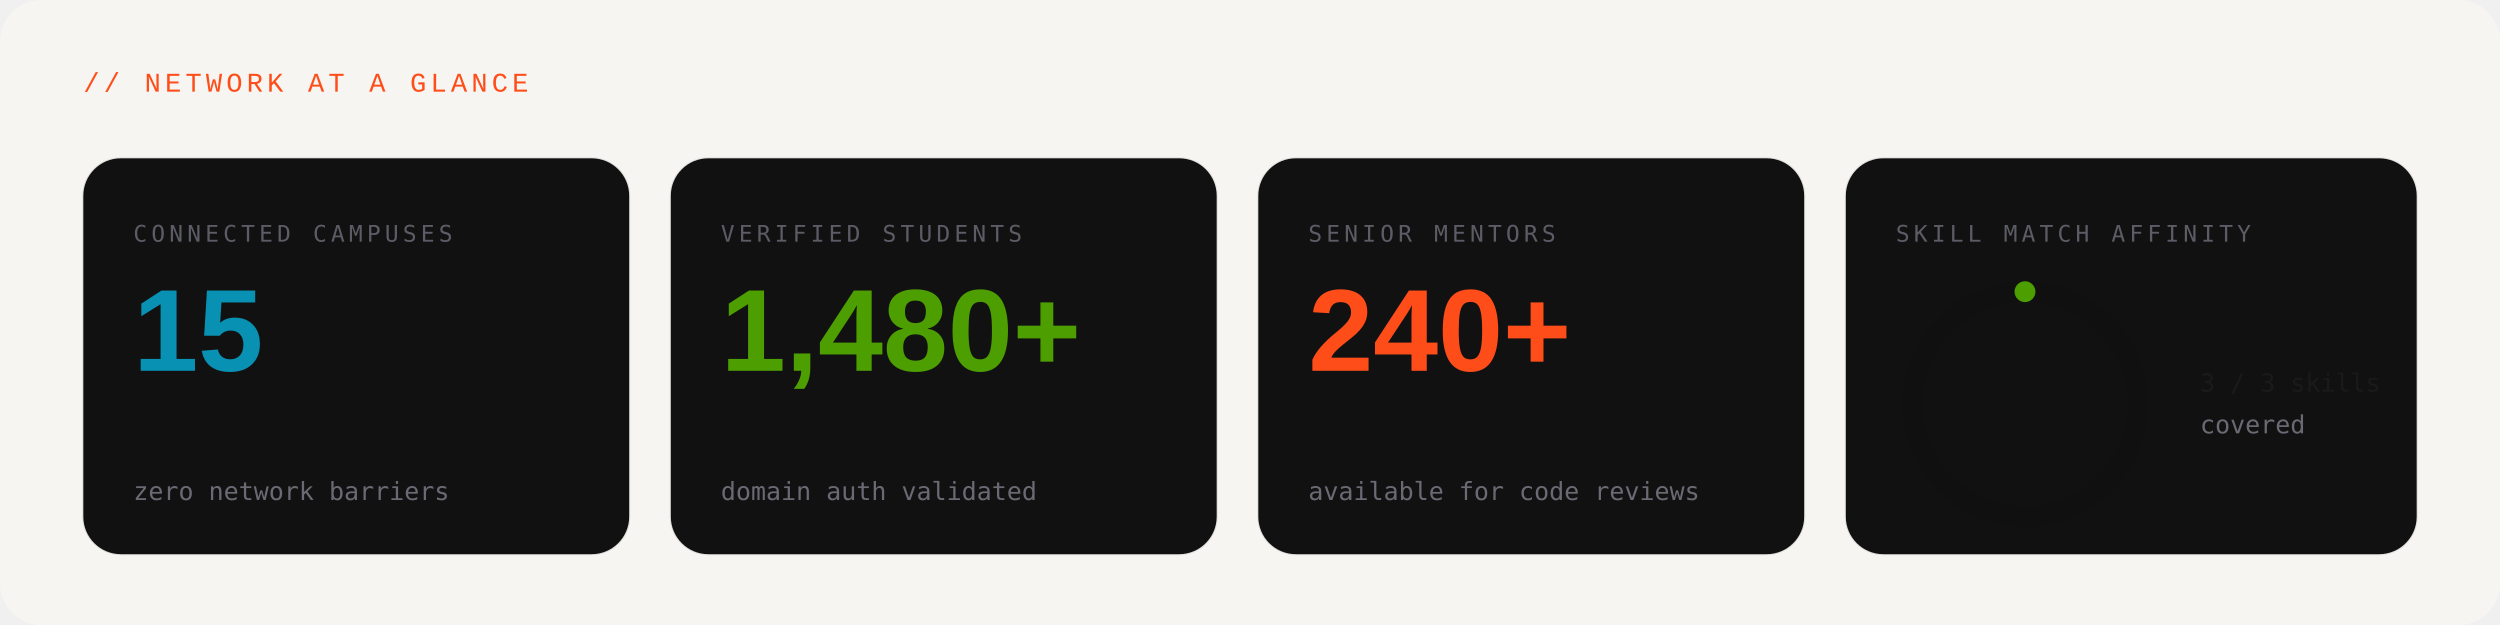
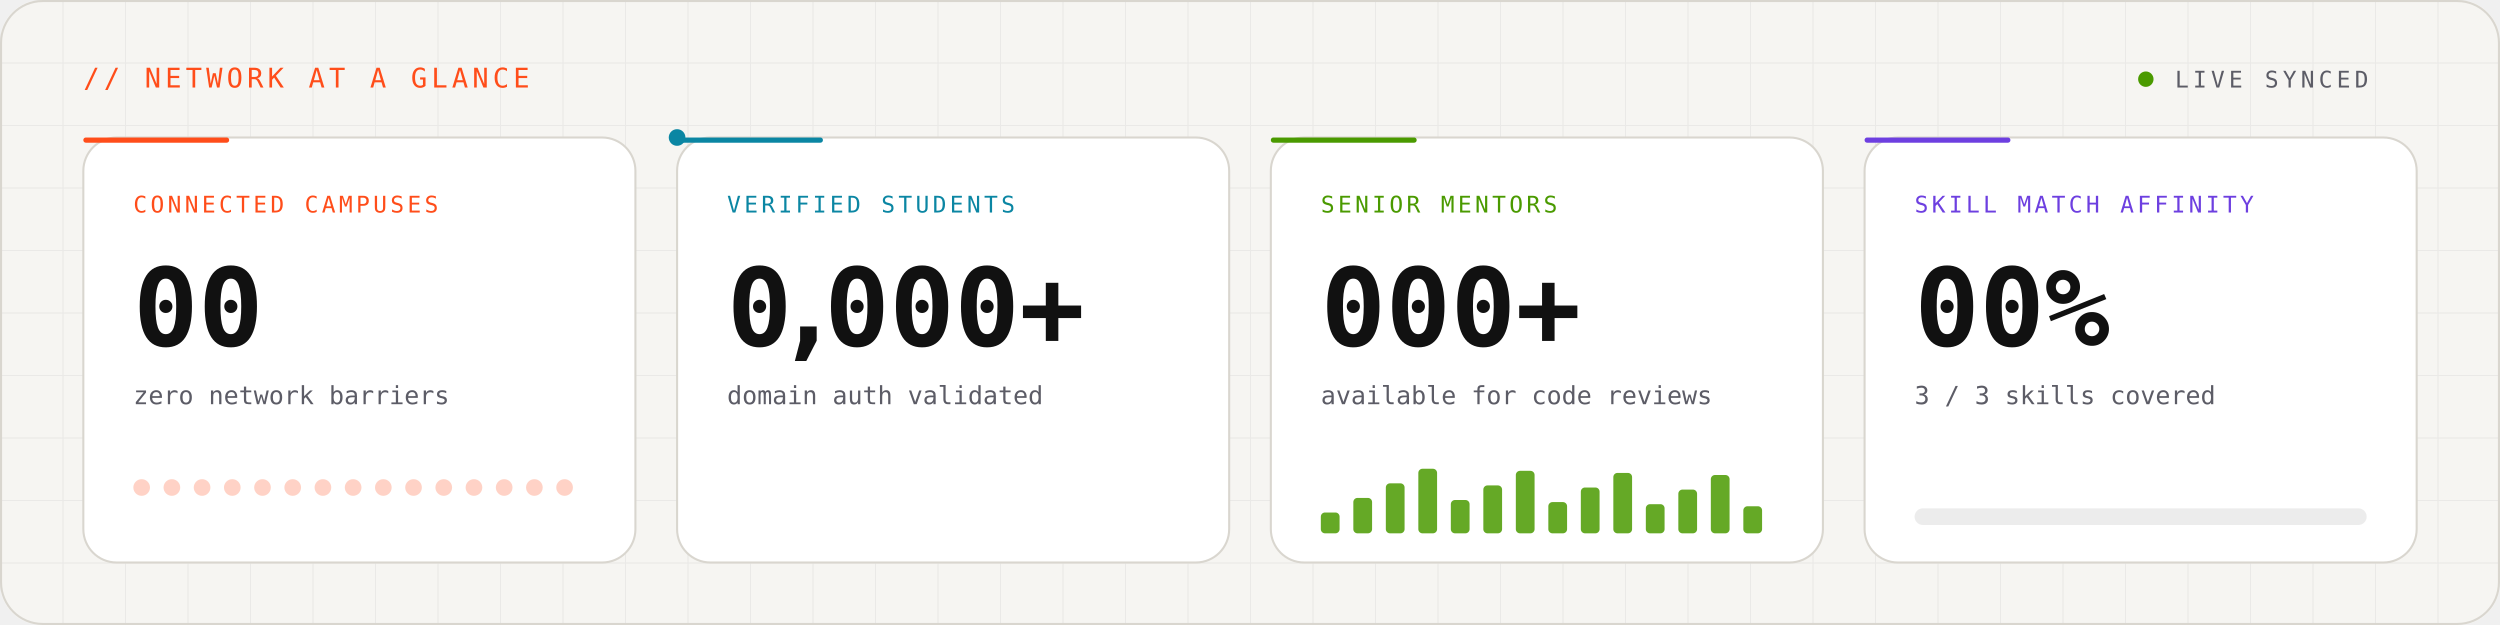
<svg xmlns="http://www.w3.org/2000/svg" viewBox="0 0 1200 300" width="1200" height="300" role="img" aria-label="Campus Connect network at a glance">
  <defs>
-     <clipPath id="r">
+     <clipPath id="outer">
      <rect width="1200" height="300" rx="20" />
    </clipPath>
  </defs>
-   <g clip-path="url(#r)">
+   <g clip-path="url(#outer)">
    <rect width="1200" height="300" fill="#f6f5f2" />
-     <text x="40" y="44" font-family="'SF Mono',Consolas,'Courier New',monospace" font-size="13" letter-spacing="2" fill="#ff4d1a">// NETWORK AT A GLANCE</text>
-     <g font-family="'Helvetica Neue',Arial,sans-serif">
-       <g transform="translate(40 76)">
-         <rect width="262" height="190" rx="18" fill="#111111" stroke="#000" stroke-opacity="0.1" />
-         <text x="24" y="40" font-family="'SF Mono',Consolas,monospace" font-size="11" letter-spacing="2" fill="#5c5c66">CONNECTED CAMPUSES</text>
-         <text x="24" y="102" font-size="56" font-weight="700" fill="#0891b2">15</text>
-         <rect x="24" y="130" width="214" height="6" rx="3" fill="#111" fill-opacity="0.07" />
-         <rect x="24" y="130" width="0" height="6" rx="3" fill="#0891b2">
-           <animate attributeName="width" values="0;214;214" keyTimes="0;0.4;1" dur="5s" repeatCount="indefinite" />
-         </rect>
-         <text x="24" y="164" font-family="'SF Mono',Consolas,monospace" font-size="12" fill="#6a6a74">zero network barriers</text>
-       </g>
-       <g transform="translate(322 76)">
-         <rect width="262" height="190" rx="18" fill="#111111" stroke="#000" stroke-opacity="0.1" />
-         <text x="24" y="40" font-family="'SF Mono',Consolas,monospace" font-size="11" letter-spacing="2" fill="#5c5c66">VERIFIED STUDENTS</text>
-         <text x="24" y="102" font-size="56" font-weight="700" fill="#4d9e00">1,480+</text>
-         <rect x="24" y="130" width="214" height="6" rx="3" fill="#111" fill-opacity="0.07" />
-         <rect x="24" y="130" width="0" height="6" rx="3" fill="#4d9e00">
-           <animate attributeName="width" values="0;180;180" keyTimes="0;0.5;1" dur="5s" begin="0.3s" repeatCount="indefinite" />
-         </rect>
-         <text x="24" y="164" font-family="'SF Mono',Consolas,monospace" font-size="12" fill="#6a6a74">domain auth validated</text>
-       </g>
-       <g transform="translate(604 76)">
-         <rect width="262" height="190" rx="18" fill="#111111" stroke="#000" stroke-opacity="0.1" />
-         <text x="24" y="40" font-family="'SF Mono',Consolas,monospace" font-size="11" letter-spacing="2" fill="#5c5c66">SENIOR MENTORS</text>
-         <text x="24" y="102" font-size="56" font-weight="700" fill="#ff4d1a">240+</text>
-         <rect x="24" y="130" width="214" height="6" rx="3" fill="#111" fill-opacity="0.07" />
-         <rect x="24" y="130" width="0" height="6" rx="3" fill="#ff4d1a">
-           <animate attributeName="width" values="0;120;120" keyTimes="0;0.5;1" dur="5s" begin="0.6s" repeatCount="indefinite" />
-         </rect>
-         <text x="24" y="164" font-family="'SF Mono',Consolas,monospace" font-size="12" fill="#6a6a74">available for code reviews</text>
-       </g>
-       <g transform="translate(886 76)">
-         <rect width="274" height="190" rx="18" fill="#111111" stroke="#000" stroke-opacity="0.1" />
-         <text x="24" y="40" font-family="'SF Mono',Consolas,monospace" font-size="11" letter-spacing="2" fill="#5c5c66">SKILL MATCH AFFINITY</text>
-         <g transform="translate(86 118)">
-           <circle r="54" fill="none" stroke="#000" stroke-opacity="0.08" stroke-width="10" />
-           <circle r="54" fill="none" stroke="#4d9e00" stroke-width="10" stroke-linecap="round" stroke-dasharray="339.3" stroke-dashoffset="339.3" transform="rotate(-90)">
-             <animate attributeName="stroke-dashoffset" values="339.3;27.1;27.1;339.3" keyTimes="0;0.4;0.85;1" dur="5s" repeatCount="indefinite" />
-           </circle>
-           <text y="9" text-anchor="middle" font-size="26" font-weight="700" fill="#111">92%</text>
-         </g>
-         <text x="170" y="112" font-family="'SF Mono',Consolas,monospace" font-size="12" fill="#1a1a1d">3 / 3 skills</text>
-         <text x="170" y="132" font-family="'SF Mono',Consolas,monospace" font-size="12" fill="#6a6a74">covered</text>
-       </g>
+     <pattern id="gp" width="30" height="30" patternUnits="userSpaceOnUse">
+       <path d="M30 0H0V30" fill="none" stroke="#000000" stroke-opacity="0.05" />
+     </pattern>
+     <g>
+       <rect x="-30" y="-30" width="1260" height="360" fill="url(#gp)">
+         <animateTransform attributeName="transform" type="translate" from="0 0" to="30 30" dur="10s" repeatCount="indefinite" />
+       </rect>
+     </g>
+     <text x="40" y="42" font-family="'SF Mono','JetBrains Mono',Consolas,'DejaVu Sans Mono','Courier New',monospace" font-size="13" fill="#ff4d1a" text-anchor="start" font-weight="normal" letter-spacing="2">// NETWORK AT A GLANCE</text>
+     <circle cx="1030" cy="38" r="3.2" fill="#4a9a00">
+       <animate attributeName="opacity" values="1;0.2;1" dur="1.4s" repeatCount="indefinite" />
+     </circle>
+     <circle cx="1030" cy="38" r="3.2" fill="none" stroke="#4a9a00">
+       <animate attributeName="r" values="3.2;9.6" dur="1.96s" repeatCount="indefinite" />
+       <animate attributeName="opacity" values="0.7;0" dur="1.96s" repeatCount="indefinite" />
+     </circle>
+     <text x="1044" y="42" font-family="'SF Mono','JetBrains Mono',Consolas,'DejaVu Sans Mono','Courier New',monospace" font-size="11" fill="#5c5c66" text-anchor="start" font-weight="normal" letter-spacing="2">LIVE  SYNCED</text>
+     <g transform="translate(40 66)">
+       <rect width="265" height="204" rx="16" fill="#ffffff" stroke="#d9d6cf" />
+       <rect x="0" y="0" width="70" height="2.5" rx="1.2" fill="#ff4d1a">
+         <animate attributeName="x" values="10;185;10" dur="5s" repeatCount="indefinite" calcMode="spline" keySplines="0.4 0 0.6 1;0.4 0 0.6 1" />
+       </rect>
+       <text x="24" y="36" font-family="'SF Mono','JetBrains Mono',Consolas,'DejaVu Sans Mono','Courier New',monospace" font-size="11" fill="#ff4d1a" text-anchor="start" font-weight="normal" letter-spacing="1.6">CONNECTED CAMPUSES</text>
+       <clipPath id="od1">
+         <rect x="24.0" y="55.8" width="31.2" height="59.8" />
+       </clipPath>
+       <g clip-path="url(#od1)">
+         <g>
+           <text x="39.6" y="100.0" font-family="'SF Mono','JetBrains Mono',Consolas,'DejaVu Sans Mono','Courier New',monospace" font-size="52" fill="#111111" text-anchor="middle" font-weight="bold" letter-spacing="0">0</text>
+           <text x="39.6" y="159.8" font-family="'SF Mono','JetBrains Mono',Consolas,'DejaVu Sans Mono','Courier New',monospace" font-size="52" fill="#111111" text-anchor="middle" font-weight="bold" letter-spacing="0">1</text>
+           <text x="39.6" y="219.6" font-family="'SF Mono','JetBrains Mono',Consolas,'DejaVu Sans Mono','Courier New',monospace" font-size="52" fill="#111111" text-anchor="middle" font-weight="bold" letter-spacing="0">2</text>
+           <text x="39.6" y="279.4" font-family="'SF Mono','JetBrains Mono',Consolas,'DejaVu Sans Mono','Courier New',monospace" font-size="52" fill="#111111" text-anchor="middle" font-weight="bold" letter-spacing="0">3</text>
+           <text x="39.6" y="339.2" font-family="'SF Mono','JetBrains Mono',Consolas,'DejaVu Sans Mono','Courier New',monospace" font-size="52" fill="#111111" text-anchor="middle" font-weight="bold" letter-spacing="0">4</text>
+           <text x="39.6" y="399.0" font-family="'SF Mono','JetBrains Mono',Consolas,'DejaVu Sans Mono','Courier New',monospace" font-size="52" fill="#111111" text-anchor="middle" font-weight="bold" letter-spacing="0">5</text>
+           <text x="39.6" y="458.8" font-family="'SF Mono','JetBrains Mono',Consolas,'DejaVu Sans Mono','Courier New',monospace" font-size="52" fill="#111111" text-anchor="middle" font-weight="bold" letter-spacing="0">6</text>
+           <text x="39.6" y="518.6" font-family="'SF Mono','JetBrains Mono',Consolas,'DejaVu Sans Mono','Courier New',monospace" font-size="52" fill="#111111" text-anchor="middle" font-weight="bold" letter-spacing="0">7</text>
+           <text x="39.6" y="578.4" font-family="'SF Mono','JetBrains Mono',Consolas,'DejaVu Sans Mono','Courier New',monospace" font-size="52" fill="#111111" text-anchor="middle" font-weight="bold" letter-spacing="0">8</text>
+           <text x="39.6" y="638.2" font-family="'SF Mono','JetBrains Mono',Consolas,'DejaVu Sans Mono','Courier New',monospace" font-size="52" fill="#111111" text-anchor="middle" font-weight="bold" letter-spacing="0">9</text>
+           <animateTransform attributeName="transform" dur="12s" repeatCount="indefinite" keyTimes="0;0.025;0.183;0.998;0.998;1" values="0 0;0 0;0 -59.8;0 -59.8;0 0;0 0" calcMode="spline" keySplines="0.22 0.8 0.2 1;0.22 0.8 0.2 1;0.22 0.8 0.2 1;0.22 0.8 0.2 1;0.22 0.8 0.2 1" type="translate" />
+         </g>
+       </g>
+       <clipPath id="od2">
+         <rect x="55.2" y="55.8" width="31.2" height="59.8" />
+       </clipPath>
+       <g clip-path="url(#od2)">
+         <g>
+           <text x="70.8" y="100.0" font-family="'SF Mono','JetBrains Mono',Consolas,'DejaVu Sans Mono','Courier New',monospace" font-size="52" fill="#111111" text-anchor="middle" font-weight="bold" letter-spacing="0">0</text>
+           <text x="70.8" y="159.8" font-family="'SF Mono','JetBrains Mono',Consolas,'DejaVu Sans Mono','Courier New',monospace" font-size="52" fill="#111111" text-anchor="middle" font-weight="bold" letter-spacing="0">1</text>
+           <text x="70.8" y="219.6" font-family="'SF Mono','JetBrains Mono',Consolas,'DejaVu Sans Mono','Courier New',monospace" font-size="52" fill="#111111" text-anchor="middle" font-weight="bold" letter-spacing="0">2</text>
+           <text x="70.8" y="279.4" font-family="'SF Mono','JetBrains Mono',Consolas,'DejaVu Sans Mono','Courier New',monospace" font-size="52" fill="#111111" text-anchor="middle" font-weight="bold" letter-spacing="0">3</text>
+           <text x="70.8" y="339.2" font-family="'SF Mono','JetBrains Mono',Consolas,'DejaVu Sans Mono','Courier New',monospace" font-size="52" fill="#111111" text-anchor="middle" font-weight="bold" letter-spacing="0">4</text>
+           <text x="70.8" y="399.0" font-family="'SF Mono','JetBrains Mono',Consolas,'DejaVu Sans Mono','Courier New',monospace" font-size="52" fill="#111111" text-anchor="middle" font-weight="bold" letter-spacing="0">5</text>
+           <text x="70.8" y="458.8" font-family="'SF Mono','JetBrains Mono',Consolas,'DejaVu Sans Mono','Courier New',monospace" font-size="52" fill="#111111" text-anchor="middle" font-weight="bold" letter-spacing="0">6</text>
+           <text x="70.8" y="518.6" font-family="'SF Mono','JetBrains Mono',Consolas,'DejaVu Sans Mono','Courier New',monospace" font-size="52" fill="#111111" text-anchor="middle" font-weight="bold" letter-spacing="0">7</text>
+           <text x="70.8" y="578.4" font-family="'SF Mono','JetBrains Mono',Consolas,'DejaVu Sans Mono','Courier New',monospace" font-size="52" fill="#111111" text-anchor="middle" font-weight="bold" letter-spacing="0">8</text>
+           <text x="70.8" y="638.2" font-family="'SF Mono','JetBrains Mono',Consolas,'DejaVu Sans Mono','Courier New',monospace" font-size="52" fill="#111111" text-anchor="middle" font-weight="bold" letter-spacing="0">9</text>
+           <animateTransform attributeName="transform" dur="12s" repeatCount="indefinite" keyTimes="0;0.025;0.183;0.998;0.998;1" values="0 0;0 0;0 -299.0;0 -299.0;0 0;0 0" calcMode="spline" keySplines="0.22 0.8 0.2 1;0.22 0.8 0.2 1;0.22 0.8 0.2 1;0.22 0.8 0.2 1;0.22 0.8 0.2 1" type="translate" />
+         </g>
+       </g>
+       <text x="24" y="128" font-family="'SF Mono','JetBrains Mono',Consolas,'DejaVu Sans Mono','Courier New',monospace" font-size="12" fill="#5c5c66" text-anchor="start" font-weight="normal" letter-spacing="0">zero network barriers</text>
+       <circle cx="28.0" cy="168" r="4" fill="#ff4d1a" opacity="0.25">
+         <animate attributeName="opacity" values="0.2;1;0.2" dur="3s" begin="0.0s" repeatCount="indefinite" />
+         <animate attributeName="r" values="3;5.5;3" dur="3s" begin="0.0s" repeatCount="indefinite" />
+       </circle>
+       <circle cx="42.5" cy="168" r="4" fill="#ff4d1a" opacity="0.25">
+         <animate attributeName="opacity" values="0.2;1;0.2" dur="3s" begin="0.2s" repeatCount="indefinite" />
+         <animate attributeName="r" values="3;5.5;3" dur="3s" begin="0.2s" repeatCount="indefinite" />
+       </circle>
+       <circle cx="57.0" cy="168" r="4" fill="#ff4d1a" opacity="0.25">
+         <animate attributeName="opacity" values="0.2;1;0.2" dur="3s" begin="0.4s" repeatCount="indefinite" />
+         <animate attributeName="r" values="3;5.5;3" dur="3s" begin="0.4s" repeatCount="indefinite" />
+       </circle>
+       <circle cx="71.5" cy="168" r="4" fill="#ff4d1a" opacity="0.25">
+         <animate attributeName="opacity" values="0.2;1;0.2" dur="3s" begin="0.6s" repeatCount="indefinite" />
+         <animate attributeName="r" values="3;5.5;3" dur="3s" begin="0.6s" repeatCount="indefinite" />
+       </circle>
+       <circle cx="86.0" cy="168" r="4" fill="#ff4d1a" opacity="0.25">
+         <animate attributeName="opacity" values="0.2;1;0.2" dur="3s" begin="0.8s" repeatCount="indefinite" />
+         <animate attributeName="r" values="3;5.5;3" dur="3s" begin="0.8s" repeatCount="indefinite" />
+       </circle>
+       <circle cx="100.5" cy="168" r="4" fill="#ff4d1a" opacity="0.25">
+         <animate attributeName="opacity" values="0.2;1;0.2" dur="3s" begin="1.0s" repeatCount="indefinite" />
+         <animate attributeName="r" values="3;5.5;3" dur="3s" begin="1.0s" repeatCount="indefinite" />
+       </circle>
+       <circle cx="115.0" cy="168" r="4" fill="#ff4d1a" opacity="0.25">
+         <animate attributeName="opacity" values="0.2;1;0.2" dur="3s" begin="1.2s" repeatCount="indefinite" />
+         <animate attributeName="r" values="3;5.5;3" dur="3s" begin="1.2s" repeatCount="indefinite" />
+       </circle>
+       <circle cx="129.5" cy="168" r="4" fill="#ff4d1a" opacity="0.25">
+         <animate attributeName="opacity" values="0.2;1;0.2" dur="3s" begin="1.4s" repeatCount="indefinite" />
+         <animate attributeName="r" values="3;5.5;3" dur="3s" begin="1.4s" repeatCount="indefinite" />
+       </circle>
+       <circle cx="144.0" cy="168" r="4" fill="#ff4d1a" opacity="0.25">
+         <animate attributeName="opacity" values="0.2;1;0.2" dur="3s" begin="1.6s" repeatCount="indefinite" />
+         <animate attributeName="r" values="3;5.5;3" dur="3s" begin="1.6s" repeatCount="indefinite" />
+       </circle>
+       <circle cx="158.5" cy="168" r="4" fill="#ff4d1a" opacity="0.25">
+         <animate attributeName="opacity" values="0.2;1;0.2" dur="3s" begin="1.8s" repeatCount="indefinite" />
+         <animate attributeName="r" values="3;5.5;3" dur="3s" begin="1.8s" repeatCount="indefinite" />
+       </circle>
+       <circle cx="173.0" cy="168" r="4" fill="#ff4d1a" opacity="0.25">
+         <animate attributeName="opacity" values="0.2;1;0.2" dur="3s" begin="2.0s" repeatCount="indefinite" />
+         <animate attributeName="r" values="3;5.5;3" dur="3s" begin="2.0s" repeatCount="indefinite" />
+       </circle>
+       <circle cx="187.5" cy="168" r="4" fill="#ff4d1a" opacity="0.25">
+         <animate attributeName="opacity" values="0.2;1;0.2" dur="3s" begin="2.2s" repeatCount="indefinite" />
+         <animate attributeName="r" values="3;5.5;3" dur="3s" begin="2.2s" repeatCount="indefinite" />
+       </circle>
+       <circle cx="202.0" cy="168" r="4" fill="#ff4d1a" opacity="0.25">
+         <animate attributeName="opacity" values="0.2;1;0.2" dur="3s" begin="2.4s" repeatCount="indefinite" />
+         <animate attributeName="r" values="3;5.5;3" dur="3s" begin="2.4s" repeatCount="indefinite" />
+       </circle>
+       <circle cx="216.5" cy="168" r="4" fill="#ff4d1a" opacity="0.25">
+         <animate attributeName="opacity" values="0.2;1;0.2" dur="3s" begin="2.6s" repeatCount="indefinite" />
+         <animate attributeName="r" values="3;5.5;3" dur="3s" begin="2.6s" repeatCount="indefinite" />
+       </circle>
+       <circle cx="231.0" cy="168" r="4" fill="#ff4d1a" opacity="0.25">
+         <animate attributeName="opacity" values="0.2;1;0.2" dur="3s" begin="2.8s" repeatCount="indefinite" />
+         <animate attributeName="r" values="3;5.5;3" dur="3s" begin="2.8s" repeatCount="indefinite" />
+       </circle>
+     </g>
+     <g transform="translate(325 66)">
+       <rect width="265" height="204" rx="16" fill="#ffffff" stroke="#d9d6cf" />
+       <rect x="0" y="0" width="70" height="2.5" rx="1.2" fill="#0b86a3">
+         <animate attributeName="x" values="10;185;10" dur="6s" repeatCount="indefinite" calcMode="spline" keySplines="0.4 0 0.6 1;0.4 0 0.6 1" />
+       </rect>
+       <text x="24" y="36" font-family="'SF Mono','JetBrains Mono',Consolas,'DejaVu Sans Mono','Courier New',monospace" font-size="11" fill="#0b86a3" text-anchor="start" font-weight="normal" letter-spacing="1.6">VERIFIED STUDENTS</text>
+       <clipPath id="od3">
+         <rect x="24.0" y="55.8" width="31.2" height="59.8" />
+       </clipPath>
+       <g clip-path="url(#od3)">
+         <g>
+           <text x="39.6" y="100.0" font-family="'SF Mono','JetBrains Mono',Consolas,'DejaVu Sans Mono','Courier New',monospace" font-size="52" fill="#111111" text-anchor="middle" font-weight="bold" letter-spacing="0">0</text>
+           <text x="39.6" y="159.8" font-family="'SF Mono','JetBrains Mono',Consolas,'DejaVu Sans Mono','Courier New',monospace" font-size="52" fill="#111111" text-anchor="middle" font-weight="bold" letter-spacing="0">1</text>
+           <text x="39.6" y="219.6" font-family="'SF Mono','JetBrains Mono',Consolas,'DejaVu Sans Mono','Courier New',monospace" font-size="52" fill="#111111" text-anchor="middle" font-weight="bold" letter-spacing="0">2</text>
+           <text x="39.6" y="279.4" font-family="'SF Mono','JetBrains Mono',Consolas,'DejaVu Sans Mono','Courier New',monospace" font-size="52" fill="#111111" text-anchor="middle" font-weight="bold" letter-spacing="0">3</text>
+           <text x="39.6" y="339.2" font-family="'SF Mono','JetBrains Mono',Consolas,'DejaVu Sans Mono','Courier New',monospace" font-size="52" fill="#111111" text-anchor="middle" font-weight="bold" letter-spacing="0">4</text>
+           <text x="39.6" y="399.0" font-family="'SF Mono','JetBrains Mono',Consolas,'DejaVu Sans Mono','Courier New',monospace" font-size="52" fill="#111111" text-anchor="middle" font-weight="bold" letter-spacing="0">5</text>
+           <text x="39.6" y="458.8" font-family="'SF Mono','JetBrains Mono',Consolas,'DejaVu Sans Mono','Courier New',monospace" font-size="52" fill="#111111" text-anchor="middle" font-weight="bold" letter-spacing="0">6</text>
+           <text x="39.6" y="518.6" font-family="'SF Mono','JetBrains Mono',Consolas,'DejaVu Sans Mono','Courier New',monospace" font-size="52" fill="#111111" text-anchor="middle" font-weight="bold" letter-spacing="0">7</text>
+           <text x="39.6" y="578.4" font-family="'SF Mono','JetBrains Mono',Consolas,'DejaVu Sans Mono','Courier New',monospace" font-size="52" fill="#111111" text-anchor="middle" font-weight="bold" letter-spacing="0">8</text>
+           <text x="39.6" y="638.2" font-family="'SF Mono','JetBrains Mono',Consolas,'DejaVu Sans Mono','Courier New',monospace" font-size="52" fill="#111111" text-anchor="middle" font-weight="bold" letter-spacing="0">9</text>
+           <animateTransform attributeName="transform" dur="12s" repeatCount="indefinite" keyTimes="0;0.046;0.204;0.998;0.998;1" values="0 0;0 0;0 -59.8;0 -59.8;0 0;0 0" calcMode="spline" keySplines="0.22 0.8 0.2 1;0.22 0.8 0.2 1;0.22 0.8 0.2 1;0.22 0.8 0.2 1;0.22 0.8 0.2 1" type="translate" />
+         </g>
+       </g>
+       <text x="63.0" y="100" font-family="'SF Mono','JetBrains Mono',Consolas,'DejaVu Sans Mono','Courier New',monospace" font-size="52" fill="#111111" text-anchor="middle" font-weight="bold" letter-spacing="0">,</text>
+       <clipPath id="od4">
+         <rect x="70.8" y="55.8" width="31.2" height="59.8" />
+       </clipPath>
+       <g clip-path="url(#od4)">
+         <g>
+           <text x="86.4" y="100.0" font-family="'SF Mono','JetBrains Mono',Consolas,'DejaVu Sans Mono','Courier New',monospace" font-size="52" fill="#111111" text-anchor="middle" font-weight="bold" letter-spacing="0">0</text>
+           <text x="86.4" y="159.8" font-family="'SF Mono','JetBrains Mono',Consolas,'DejaVu Sans Mono','Courier New',monospace" font-size="52" fill="#111111" text-anchor="middle" font-weight="bold" letter-spacing="0">1</text>
+           <text x="86.4" y="219.6" font-family="'SF Mono','JetBrains Mono',Consolas,'DejaVu Sans Mono','Courier New',monospace" font-size="52" fill="#111111" text-anchor="middle" font-weight="bold" letter-spacing="0">2</text>
+           <text x="86.4" y="279.4" font-family="'SF Mono','JetBrains Mono',Consolas,'DejaVu Sans Mono','Courier New',monospace" font-size="52" fill="#111111" text-anchor="middle" font-weight="bold" letter-spacing="0">3</text>
+           <text x="86.4" y="339.2" font-family="'SF Mono','JetBrains Mono',Consolas,'DejaVu Sans Mono','Courier New',monospace" font-size="52" fill="#111111" text-anchor="middle" font-weight="bold" letter-spacing="0">4</text>
+           <text x="86.4" y="399.0" font-family="'SF Mono','JetBrains Mono',Consolas,'DejaVu Sans Mono','Courier New',monospace" font-size="52" fill="#111111" text-anchor="middle" font-weight="bold" letter-spacing="0">5</text>
+           <text x="86.4" y="458.8" font-family="'SF Mono','JetBrains Mono',Consolas,'DejaVu Sans Mono','Courier New',monospace" font-size="52" fill="#111111" text-anchor="middle" font-weight="bold" letter-spacing="0">6</text>
+           <text x="86.4" y="518.6" font-family="'SF Mono','JetBrains Mono',Consolas,'DejaVu Sans Mono','Courier New',monospace" font-size="52" fill="#111111" text-anchor="middle" font-weight="bold" letter-spacing="0">7</text>
+           <text x="86.4" y="578.4" font-family="'SF Mono','JetBrains Mono',Consolas,'DejaVu Sans Mono','Courier New',monospace" font-size="52" fill="#111111" text-anchor="middle" font-weight="bold" letter-spacing="0">8</text>
+           <text x="86.4" y="638.2" font-family="'SF Mono','JetBrains Mono',Consolas,'DejaVu Sans Mono','Courier New',monospace" font-size="52" fill="#111111" text-anchor="middle" font-weight="bold" letter-spacing="0">9</text>
+           <animateTransform attributeName="transform" dur="12s" repeatCount="indefinite" keyTimes="0;0.046;0.204;0.998;0.998;1" values="0 0;0 0;0 -239.2;0 -239.2;0 0;0 0" calcMode="spline" keySplines="0.22 0.8 0.2 1;0.22 0.8 0.2 1;0.22 0.8 0.2 1;0.22 0.8 0.2 1;0.22 0.8 0.2 1" type="translate" />
+         </g>
+       </g>
+       <clipPath id="od5">
+         <rect x="102.0" y="55.8" width="31.2" height="59.8" />
+       </clipPath>
+       <g clip-path="url(#od5)">
+         <g>
+           <text x="117.6" y="100.0" font-family="'SF Mono','JetBrains Mono',Consolas,'DejaVu Sans Mono','Courier New',monospace" font-size="52" fill="#111111" text-anchor="middle" font-weight="bold" letter-spacing="0">0</text>
+           <text x="117.6" y="159.8" font-family="'SF Mono','JetBrains Mono',Consolas,'DejaVu Sans Mono','Courier New',monospace" font-size="52" fill="#111111" text-anchor="middle" font-weight="bold" letter-spacing="0">1</text>
+           <text x="117.6" y="219.6" font-family="'SF Mono','JetBrains Mono',Consolas,'DejaVu Sans Mono','Courier New',monospace" font-size="52" fill="#111111" text-anchor="middle" font-weight="bold" letter-spacing="0">2</text>
+           <text x="117.6" y="279.4" font-family="'SF Mono','JetBrains Mono',Consolas,'DejaVu Sans Mono','Courier New',monospace" font-size="52" fill="#111111" text-anchor="middle" font-weight="bold" letter-spacing="0">3</text>
+           <text x="117.6" y="339.2" font-family="'SF Mono','JetBrains Mono',Consolas,'DejaVu Sans Mono','Courier New',monospace" font-size="52" fill="#111111" text-anchor="middle" font-weight="bold" letter-spacing="0">4</text>
+           <text x="117.6" y="399.0" font-family="'SF Mono','JetBrains Mono',Consolas,'DejaVu Sans Mono','Courier New',monospace" font-size="52" fill="#111111" text-anchor="middle" font-weight="bold" letter-spacing="0">5</text>
+           <text x="117.6" y="458.8" font-family="'SF Mono','JetBrains Mono',Consolas,'DejaVu Sans Mono','Courier New',monospace" font-size="52" fill="#111111" text-anchor="middle" font-weight="bold" letter-spacing="0">6</text>
+           <text x="117.6" y="518.6" font-family="'SF Mono','JetBrains Mono',Consolas,'DejaVu Sans Mono','Courier New',monospace" font-size="52" fill="#111111" text-anchor="middle" font-weight="bold" letter-spacing="0">7</text>
+           <text x="117.6" y="578.4" font-family="'SF Mono','JetBrains Mono',Consolas,'DejaVu Sans Mono','Courier New',monospace" font-size="52" fill="#111111" text-anchor="middle" font-weight="bold" letter-spacing="0">8</text>
+           <text x="117.6" y="638.2" font-family="'SF Mono','JetBrains Mono',Consolas,'DejaVu Sans Mono','Courier New',monospace" font-size="52" fill="#111111" text-anchor="middle" font-weight="bold" letter-spacing="0">9</text>
+           <animateTransform attributeName="transform" dur="12s" repeatCount="indefinite" keyTimes="0;0.046;0.204;0.998;0.998;1" values="0 0;0 0;0 -478.4;0 -478.4;0 0;0 0" calcMode="spline" keySplines="0.22 0.8 0.2 1;0.22 0.8 0.2 1;0.22 0.8 0.2 1;0.22 0.8 0.2 1;0.22 0.8 0.2 1" type="translate" />
+         </g>
+       </g>
+       <clipPath id="od6">
+         <rect x="133.2" y="55.8" width="31.2" height="59.8" />
+       </clipPath>
+       <g clip-path="url(#od6)">
+         <g>
+           <text x="148.8" y="100.0" font-family="'SF Mono','JetBrains Mono',Consolas,'DejaVu Sans Mono','Courier New',monospace" font-size="52" fill="#111111" text-anchor="middle" font-weight="bold" letter-spacing="0">0</text>
+           <text x="148.8" y="159.8" font-family="'SF Mono','JetBrains Mono',Consolas,'DejaVu Sans Mono','Courier New',monospace" font-size="52" fill="#111111" text-anchor="middle" font-weight="bold" letter-spacing="0">1</text>
+           <text x="148.8" y="219.6" font-family="'SF Mono','JetBrains Mono',Consolas,'DejaVu Sans Mono','Courier New',monospace" font-size="52" fill="#111111" text-anchor="middle" font-weight="bold" letter-spacing="0">2</text>
+           <text x="148.8" y="279.4" font-family="'SF Mono','JetBrains Mono',Consolas,'DejaVu Sans Mono','Courier New',monospace" font-size="52" fill="#111111" text-anchor="middle" font-weight="bold" letter-spacing="0">3</text>
+           <text x="148.8" y="339.2" font-family="'SF Mono','JetBrains Mono',Consolas,'DejaVu Sans Mono','Courier New',monospace" font-size="52" fill="#111111" text-anchor="middle" font-weight="bold" letter-spacing="0">4</text>
+           <text x="148.8" y="399.0" font-family="'SF Mono','JetBrains Mono',Consolas,'DejaVu Sans Mono','Courier New',monospace" font-size="52" fill="#111111" text-anchor="middle" font-weight="bold" letter-spacing="0">5</text>
+           <text x="148.8" y="458.8" font-family="'SF Mono','JetBrains Mono',Consolas,'DejaVu Sans Mono','Courier New',monospace" font-size="52" fill="#111111" text-anchor="middle" font-weight="bold" letter-spacing="0">6</text>
+           <text x="148.8" y="518.6" font-family="'SF Mono','JetBrains Mono',Consolas,'DejaVu Sans Mono','Courier New',monospace" font-size="52" fill="#111111" text-anchor="middle" font-weight="bold" letter-spacing="0">7</text>
+           <text x="148.8" y="578.4" font-family="'SF Mono','JetBrains Mono',Consolas,'DejaVu Sans Mono','Courier New',monospace" font-size="52" fill="#111111" text-anchor="middle" font-weight="bold" letter-spacing="0">8</text>
+           <text x="148.8" y="638.2" font-family="'SF Mono','JetBrains Mono',Consolas,'DejaVu Sans Mono','Courier New',monospace" font-size="52" fill="#111111" text-anchor="middle" font-weight="bold" letter-spacing="0">9</text>
+           <animateTransform attributeName="transform" dur="12s" repeatCount="indefinite" keyTimes="0;0.046;0.204;0.998;0.998;1" values="0 0;0 0;0 0.0;0 0.0;0 0;0 0" calcMode="spline" keySplines="0.22 0.8 0.2 1;0.22 0.8 0.2 1;0.22 0.8 0.2 1;0.22 0.8 0.2 1;0.22 0.8 0.2 1" type="translate" />
+         </g>
+       </g>
+       <text x="180.0" y="100" font-family="'SF Mono','JetBrains Mono',Consolas,'DejaVu Sans Mono','Courier New',monospace" font-size="52" fill="#111111" text-anchor="middle" font-weight="bold" letter-spacing="0">+</text>
+       <text x="24" y="128" font-family="'SF Mono','JetBrains Mono',Consolas,'DejaVu Sans Mono','Courier New',monospace" font-size="12" fill="#5c5c66" text-anchor="start" font-weight="normal" letter-spacing="0">domain auth validated</text>
+       <path d="M24.0 186.0 L35.4 181.7 L46.8 186.1 L58.3 187.9 L69.7 181.2 L81.1 178.8 L92.5 183.4 L103.9 181.6 L115.4 174.0 L126.8 174.1 L138.2 177.7 L149.6 172.4 L161.1 165.7 L172.5 167.9 L183.9 169.0 L195.3 161.3 L206.7 156.7 L218.2 159.9 L229.6 157.7 L241.0 148.9 L241 190 L24 190Z" fill="#0b86a3" fill-opacity="0.1" opacity="0">
+         <animate attributeName="opacity" values="0;0;1;1;0" keyTimes="0;0.1;0.7;0.95;1" dur="4s" repeatCount="indefinite" />
+       </path>
+       <path d="M24.0 186.0 L35.4 181.7 L46.8 186.1 L58.3 187.9 L69.7 181.2 L81.1 178.8 L92.5 183.4 L103.9 181.6 L115.4 174.0 L126.8 174.1 L138.2 177.7 L149.6 172.4 L161.1 165.7 L172.5 167.9 L183.9 169.0 L195.3 161.3 L206.7 156.7 L218.2 159.9 L229.6 157.7 L241.0 148.9" fill="none" stroke="#0b86a3" stroke-width="2.2" stroke-linecap="round" stroke-dasharray="300" stroke-dashoffset="300">
+         <animate attributeName="stroke-dashoffset" values="300;0;0;300" keyTimes="0;0.7;0.95;1" dur="4s" repeatCount="indefinite" />
+       </path>
+       <circle r="4" fill="#0b86a3">
+         <animateMotion dur="4s" repeatCount="indefinite" path="M24.0 186.0 L35.4 181.7 L46.8 186.1 L58.3 187.9 L69.7 181.2 L81.1 178.8 L92.5 183.4 L103.9 181.6 L115.4 174.0 L126.8 174.1 L138.2 177.7 L149.6 172.4 L161.1 165.7 L172.5 167.9 L183.9 169.0 L195.3 161.3 L206.7 156.7 L218.2 159.9 L229.6 157.7 L241.0 148.9" keyPoints="0;1;1" keyTimes="0;0.7;1" calcMode="linear" />
+         <animate attributeName="opacity" values="1;1;0;0" keyTimes="0;0.7;0.72;1" dur="4s" repeatCount="indefinite" />
+       </circle>
+     </g>
+     <g transform="translate(610 66)">
+       <rect width="265" height="204" rx="16" fill="#ffffff" stroke="#d9d6cf" />
+       <rect x="0" y="0" width="70" height="2.5" rx="1.2" fill="#4a9a00">
+         <animate attributeName="x" values="10;185;10" dur="7s" repeatCount="indefinite" calcMode="spline" keySplines="0.4 0 0.6 1;0.4 0 0.6 1" />
+       </rect>
+       <text x="24" y="36" font-family="'SF Mono','JetBrains Mono',Consolas,'DejaVu Sans Mono','Courier New',monospace" font-size="11" fill="#4a9a00" text-anchor="start" font-weight="normal" letter-spacing="1.6">SENIOR MENTORS</text>
+       <clipPath id="od7">
+         <rect x="24.0" y="55.8" width="31.2" height="59.8" />
+       </clipPath>
+       <g clip-path="url(#od7)">
+         <g>
+           <text x="39.6" y="100.0" font-family="'SF Mono','JetBrains Mono',Consolas,'DejaVu Sans Mono','Courier New',monospace" font-size="52" fill="#111111" text-anchor="middle" font-weight="bold" letter-spacing="0">0</text>
+           <text x="39.6" y="159.8" font-family="'SF Mono','JetBrains Mono',Consolas,'DejaVu Sans Mono','Courier New',monospace" font-size="52" fill="#111111" text-anchor="middle" font-weight="bold" letter-spacing="0">1</text>
+           <text x="39.6" y="219.6" font-family="'SF Mono','JetBrains Mono',Consolas,'DejaVu Sans Mono','Courier New',monospace" font-size="52" fill="#111111" text-anchor="middle" font-weight="bold" letter-spacing="0">2</text>
+           <text x="39.6" y="279.4" font-family="'SF Mono','JetBrains Mono',Consolas,'DejaVu Sans Mono','Courier New',monospace" font-size="52" fill="#111111" text-anchor="middle" font-weight="bold" letter-spacing="0">3</text>
+           <text x="39.6" y="339.2" font-family="'SF Mono','JetBrains Mono',Consolas,'DejaVu Sans Mono','Courier New',monospace" font-size="52" fill="#111111" text-anchor="middle" font-weight="bold" letter-spacing="0">4</text>
+           <text x="39.6" y="399.0" font-family="'SF Mono','JetBrains Mono',Consolas,'DejaVu Sans Mono','Courier New',monospace" font-size="52" fill="#111111" text-anchor="middle" font-weight="bold" letter-spacing="0">5</text>
+           <text x="39.6" y="458.8" font-family="'SF Mono','JetBrains Mono',Consolas,'DejaVu Sans Mono','Courier New',monospace" font-size="52" fill="#111111" text-anchor="middle" font-weight="bold" letter-spacing="0">6</text>
+           <text x="39.6" y="518.6" font-family="'SF Mono','JetBrains Mono',Consolas,'DejaVu Sans Mono','Courier New',monospace" font-size="52" fill="#111111" text-anchor="middle" font-weight="bold" letter-spacing="0">7</text>
+           <text x="39.6" y="578.4" font-family="'SF Mono','JetBrains Mono',Consolas,'DejaVu Sans Mono','Courier New',monospace" font-size="52" fill="#111111" text-anchor="middle" font-weight="bold" letter-spacing="0">8</text>
+           <text x="39.6" y="638.2" font-family="'SF Mono','JetBrains Mono',Consolas,'DejaVu Sans Mono','Courier New',monospace" font-size="52" fill="#111111" text-anchor="middle" font-weight="bold" letter-spacing="0">9</text>
+           <animateTransform attributeName="transform" dur="12s" repeatCount="indefinite" keyTimes="0;0.067;0.225;0.998;0.998;1" values="0 0;0 0;0 -119.6;0 -119.6;0 0;0 0" calcMode="spline" keySplines="0.22 0.8 0.2 1;0.22 0.8 0.2 1;0.22 0.8 0.2 1;0.22 0.8 0.2 1;0.22 0.8 0.2 1" type="translate" />
+         </g>
+       </g>
+       <clipPath id="od8">
+         <rect x="55.2" y="55.8" width="31.2" height="59.8" />
+       </clipPath>
+       <g clip-path="url(#od8)">
+         <g>
+           <text x="70.8" y="100.0" font-family="'SF Mono','JetBrains Mono',Consolas,'DejaVu Sans Mono','Courier New',monospace" font-size="52" fill="#111111" text-anchor="middle" font-weight="bold" letter-spacing="0">0</text>
+           <text x="70.8" y="159.8" font-family="'SF Mono','JetBrains Mono',Consolas,'DejaVu Sans Mono','Courier New',monospace" font-size="52" fill="#111111" text-anchor="middle" font-weight="bold" letter-spacing="0">1</text>
+           <text x="70.8" y="219.6" font-family="'SF Mono','JetBrains Mono',Consolas,'DejaVu Sans Mono','Courier New',monospace" font-size="52" fill="#111111" text-anchor="middle" font-weight="bold" letter-spacing="0">2</text>
+           <text x="70.8" y="279.4" font-family="'SF Mono','JetBrains Mono',Consolas,'DejaVu Sans Mono','Courier New',monospace" font-size="52" fill="#111111" text-anchor="middle" font-weight="bold" letter-spacing="0">3</text>
+           <text x="70.8" y="339.2" font-family="'SF Mono','JetBrains Mono',Consolas,'DejaVu Sans Mono','Courier New',monospace" font-size="52" fill="#111111" text-anchor="middle" font-weight="bold" letter-spacing="0">4</text>
+           <text x="70.8" y="399.0" font-family="'SF Mono','JetBrains Mono',Consolas,'DejaVu Sans Mono','Courier New',monospace" font-size="52" fill="#111111" text-anchor="middle" font-weight="bold" letter-spacing="0">5</text>
+           <text x="70.8" y="458.8" font-family="'SF Mono','JetBrains Mono',Consolas,'DejaVu Sans Mono','Courier New',monospace" font-size="52" fill="#111111" text-anchor="middle" font-weight="bold" letter-spacing="0">6</text>
+           <text x="70.8" y="518.6" font-family="'SF Mono','JetBrains Mono',Consolas,'DejaVu Sans Mono','Courier New',monospace" font-size="52" fill="#111111" text-anchor="middle" font-weight="bold" letter-spacing="0">7</text>
+           <text x="70.8" y="578.4" font-family="'SF Mono','JetBrains Mono',Consolas,'DejaVu Sans Mono','Courier New',monospace" font-size="52" fill="#111111" text-anchor="middle" font-weight="bold" letter-spacing="0">8</text>
+           <text x="70.8" y="638.2" font-family="'SF Mono','JetBrains Mono',Consolas,'DejaVu Sans Mono','Courier New',monospace" font-size="52" fill="#111111" text-anchor="middle" font-weight="bold" letter-spacing="0">9</text>
+           <animateTransform attributeName="transform" dur="12s" repeatCount="indefinite" keyTimes="0;0.067;0.225;0.998;0.998;1" values="0 0;0 0;0 -239.2;0 -239.2;0 0;0 0" calcMode="spline" keySplines="0.22 0.8 0.2 1;0.22 0.8 0.2 1;0.22 0.8 0.2 1;0.22 0.8 0.2 1;0.22 0.8 0.2 1" type="translate" />
+         </g>
+       </g>
+       <clipPath id="od9">
+         <rect x="86.4" y="55.8" width="31.2" height="59.8" />
+       </clipPath>
+       <g clip-path="url(#od9)">
+         <g>
+           <text x="102.0" y="100.0" font-family="'SF Mono','JetBrains Mono',Consolas,'DejaVu Sans Mono','Courier New',monospace" font-size="52" fill="#111111" text-anchor="middle" font-weight="bold" letter-spacing="0">0</text>
+           <text x="102.0" y="159.8" font-family="'SF Mono','JetBrains Mono',Consolas,'DejaVu Sans Mono','Courier New',monospace" font-size="52" fill="#111111" text-anchor="middle" font-weight="bold" letter-spacing="0">1</text>
+           <text x="102.0" y="219.6" font-family="'SF Mono','JetBrains Mono',Consolas,'DejaVu Sans Mono','Courier New',monospace" font-size="52" fill="#111111" text-anchor="middle" font-weight="bold" letter-spacing="0">2</text>
+           <text x="102.0" y="279.4" font-family="'SF Mono','JetBrains Mono',Consolas,'DejaVu Sans Mono','Courier New',monospace" font-size="52" fill="#111111" text-anchor="middle" font-weight="bold" letter-spacing="0">3</text>
+           <text x="102.0" y="339.2" font-family="'SF Mono','JetBrains Mono',Consolas,'DejaVu Sans Mono','Courier New',monospace" font-size="52" fill="#111111" text-anchor="middle" font-weight="bold" letter-spacing="0">4</text>
+           <text x="102.0" y="399.0" font-family="'SF Mono','JetBrains Mono',Consolas,'DejaVu Sans Mono','Courier New',monospace" font-size="52" fill="#111111" text-anchor="middle" font-weight="bold" letter-spacing="0">5</text>
+           <text x="102.0" y="458.8" font-family="'SF Mono','JetBrains Mono',Consolas,'DejaVu Sans Mono','Courier New',monospace" font-size="52" fill="#111111" text-anchor="middle" font-weight="bold" letter-spacing="0">6</text>
+           <text x="102.0" y="518.6" font-family="'SF Mono','JetBrains Mono',Consolas,'DejaVu Sans Mono','Courier New',monospace" font-size="52" fill="#111111" text-anchor="middle" font-weight="bold" letter-spacing="0">7</text>
+           <text x="102.0" y="578.4" font-family="'SF Mono','JetBrains Mono',Consolas,'DejaVu Sans Mono','Courier New',monospace" font-size="52" fill="#111111" text-anchor="middle" font-weight="bold" letter-spacing="0">8</text>
+           <text x="102.0" y="638.2" font-family="'SF Mono','JetBrains Mono',Consolas,'DejaVu Sans Mono','Courier New',monospace" font-size="52" fill="#111111" text-anchor="middle" font-weight="bold" letter-spacing="0">9</text>
+           <animateTransform attributeName="transform" dur="12s" repeatCount="indefinite" keyTimes="0;0.067;0.225;0.998;0.998;1" values="0 0;0 0;0 0.0;0 0.0;0 0;0 0" calcMode="spline" keySplines="0.22 0.8 0.2 1;0.22 0.8 0.2 1;0.22 0.8 0.2 1;0.22 0.8 0.2 1;0.22 0.8 0.2 1" type="translate" />
+         </g>
+       </g>
+       <text x="133.2" y="100" font-family="'SF Mono','JetBrains Mono',Consolas,'DejaVu Sans Mono','Courier New',monospace" font-size="52" fill="#111111" text-anchor="middle" font-weight="bold" letter-spacing="0">+</text>
+       <text x="24" y="128" font-family="'SF Mono','JetBrains Mono',Consolas,'DejaVu Sans Mono','Courier New',monospace" font-size="12" fill="#5c5c66" text-anchor="start" font-weight="normal" letter-spacing="0">available for code reviews</text>
+       <rect x="24.0" y="180" width="9" height="10" rx="2" fill="#4a9a00" fill-opacity="0.85">
+         <animate attributeName="height" values="10;36;10" dur="1.6s" repeatCount="indefinite" />
+         <animate attributeName="y" values="180;154;180" dur="1.6s" repeatCount="indefinite" />
+       </rect>
+       <rect x="39.6" y="173" width="9" height="17" rx="2" fill="#4a9a00" fill-opacity="0.85">
+         <animate attributeName="height" values="17;31;17" dur="1.9s" repeatCount="indefinite" />
+         <animate attributeName="y" values="173;159;173" dur="1.9s" repeatCount="indefinite" />
+       </rect>
+       <rect x="55.2" y="166" width="9" height="24" rx="2" fill="#4a9a00" fill-opacity="0.85">
+         <animate attributeName="height" values="24;26;24" dur="2.2s" repeatCount="indefinite" />
+         <animate attributeName="y" values="166;164;166" dur="2.2s" repeatCount="indefinite" />
+       </rect>
+       <rect x="70.8" y="159" width="9" height="31" rx="2" fill="#4a9a00" fill-opacity="0.85">
+         <animate attributeName="height" values="31;21;31" dur="2.5s" repeatCount="indefinite" />
+         <animate attributeName="y" values="159;169;159" dur="2.5s" repeatCount="indefinite" />
+       </rect>
+       <rect x="86.4" y="174" width="9" height="16" rx="2" fill="#4a9a00" fill-opacity="0.85">
+         <animate attributeName="height" values="16;36;16" dur="2.8s" repeatCount="indefinite" />
+         <animate attributeName="y" values="174;154;174" dur="2.8s" repeatCount="indefinite" />
+       </rect>
+       <rect x="102.0" y="167" width="9" height="23" rx="2" fill="#4a9a00" fill-opacity="0.85">
+         <animate attributeName="height" values="23;31;23" dur="1.6s" repeatCount="indefinite" />
+         <animate attributeName="y" values="167;159;167" dur="1.6s" repeatCount="indefinite" />
+       </rect>
+       <rect x="117.6" y="160" width="9" height="30" rx="2" fill="#4a9a00" fill-opacity="0.85">
+         <animate attributeName="height" values="30;26;30" dur="1.9s" repeatCount="indefinite" />
+         <animate attributeName="y" values="160;164;160" dur="1.9s" repeatCount="indefinite" />
+       </rect>
+       <rect x="133.2" y="175" width="9" height="15" rx="2" fill="#4a9a00" fill-opacity="0.85">
+         <animate attributeName="height" values="15;21;15" dur="2.2s" repeatCount="indefinite" />
+         <animate attributeName="y" values="175;169;175" dur="2.2s" repeatCount="indefinite" />
+       </rect>
+       <rect x="148.8" y="168" width="9" height="22" rx="2" fill="#4a9a00" fill-opacity="0.85">
+         <animate attributeName="height" values="22;36;22" dur="2.5s" repeatCount="indefinite" />
+         <animate attributeName="y" values="168;154;168" dur="2.5s" repeatCount="indefinite" />
+       </rect>
+       <rect x="164.4" y="161" width="9" height="29" rx="2" fill="#4a9a00" fill-opacity="0.85">
+         <animate attributeName="height" values="29;31;29" dur="2.8s" repeatCount="indefinite" />
+         <animate attributeName="y" values="161;159;161" dur="2.8s" repeatCount="indefinite" />
+       </rect>
+       <rect x="180.0" y="176" width="9" height="14" rx="2" fill="#4a9a00" fill-opacity="0.85">
+         <animate attributeName="height" values="14;26;14" dur="1.6s" repeatCount="indefinite" />
+         <animate attributeName="y" values="176;164;176" dur="1.6s" repeatCount="indefinite" />
+       </rect>
+       <rect x="195.6" y="169" width="9" height="21" rx="2" fill="#4a9a00" fill-opacity="0.85">
+         <animate attributeName="height" values="21;21;21" dur="1.9s" repeatCount="indefinite" />
+         <animate attributeName="y" values="169;169;169" dur="1.9s" repeatCount="indefinite" />
+       </rect>
+       <rect x="211.2" y="162" width="9" height="28" rx="2" fill="#4a9a00" fill-opacity="0.85">
+         <animate attributeName="height" values="28;36;28" dur="2.2s" repeatCount="indefinite" />
+         <animate attributeName="y" values="162;154;162" dur="2.2s" repeatCount="indefinite" />
+       </rect>
+       <rect x="226.8" y="177" width="9" height="13" rx="2" fill="#4a9a00" fill-opacity="0.85">
+         <animate attributeName="height" values="13;31;13" dur="2.5s" repeatCount="indefinite" />
+         <animate attributeName="y" values="177;159;177" dur="2.5s" repeatCount="indefinite" />
+       </rect>
+     </g>
+     <g transform="translate(895 66)">
+       <rect width="265" height="204" rx="16" fill="#ffffff" stroke="#d9d6cf" />
+       <rect x="0" y="0" width="70" height="2.5" rx="1.2" fill="#6d3fe0">
+         <animate attributeName="x" values="10;185;10" dur="8s" repeatCount="indefinite" calcMode="spline" keySplines="0.4 0 0.6 1;0.4 0 0.6 1" />
+       </rect>
+       <text x="24" y="36" font-family="'SF Mono','JetBrains Mono',Consolas,'DejaVu Sans Mono','Courier New',monospace" font-size="11" fill="#6d3fe0" text-anchor="start" font-weight="normal" letter-spacing="1.6">SKILL MATCH AFFINITY</text>
+       <clipPath id="od10">
+         <rect x="24.0" y="55.8" width="31.2" height="59.8" />
+       </clipPath>
+       <g clip-path="url(#od10)">
+         <g>
+           <text x="39.6" y="100.0" font-family="'SF Mono','JetBrains Mono',Consolas,'DejaVu Sans Mono','Courier New',monospace" font-size="52" fill="#111111" text-anchor="middle" font-weight="bold" letter-spacing="0">0</text>
+           <text x="39.6" y="159.8" font-family="'SF Mono','JetBrains Mono',Consolas,'DejaVu Sans Mono','Courier New',monospace" font-size="52" fill="#111111" text-anchor="middle" font-weight="bold" letter-spacing="0">1</text>
+           <text x="39.6" y="219.6" font-family="'SF Mono','JetBrains Mono',Consolas,'DejaVu Sans Mono','Courier New',monospace" font-size="52" fill="#111111" text-anchor="middle" font-weight="bold" letter-spacing="0">2</text>
+           <text x="39.6" y="279.4" font-family="'SF Mono','JetBrains Mono',Consolas,'DejaVu Sans Mono','Courier New',monospace" font-size="52" fill="#111111" text-anchor="middle" font-weight="bold" letter-spacing="0">3</text>
+           <text x="39.6" y="339.2" font-family="'SF Mono','JetBrains Mono',Consolas,'DejaVu Sans Mono','Courier New',monospace" font-size="52" fill="#111111" text-anchor="middle" font-weight="bold" letter-spacing="0">4</text>
+           <text x="39.6" y="399.0" font-family="'SF Mono','JetBrains Mono',Consolas,'DejaVu Sans Mono','Courier New',monospace" font-size="52" fill="#111111" text-anchor="middle" font-weight="bold" letter-spacing="0">5</text>
+           <text x="39.6" y="458.8" font-family="'SF Mono','JetBrains Mono',Consolas,'DejaVu Sans Mono','Courier New',monospace" font-size="52" fill="#111111" text-anchor="middle" font-weight="bold" letter-spacing="0">6</text>
+           <text x="39.6" y="518.6" font-family="'SF Mono','JetBrains Mono',Consolas,'DejaVu Sans Mono','Courier New',monospace" font-size="52" fill="#111111" text-anchor="middle" font-weight="bold" letter-spacing="0">7</text>
+           <text x="39.6" y="578.4" font-family="'SF Mono','JetBrains Mono',Consolas,'DejaVu Sans Mono','Courier New',monospace" font-size="52" fill="#111111" text-anchor="middle" font-weight="bold" letter-spacing="0">8</text>
+           <text x="39.6" y="638.2" font-family="'SF Mono','JetBrains Mono',Consolas,'DejaVu Sans Mono','Courier New',monospace" font-size="52" fill="#111111" text-anchor="middle" font-weight="bold" letter-spacing="0">9</text>
+           <animateTransform attributeName="transform" dur="12s" repeatCount="indefinite" keyTimes="0;0.087;0.246;0.998;0.998;1" values="0 0;0 0;0 -538.2;0 -538.2;0 0;0 0" calcMode="spline" keySplines="0.22 0.8 0.2 1;0.22 0.8 0.2 1;0.22 0.8 0.2 1;0.22 0.8 0.2 1;0.22 0.8 0.2 1" type="translate" />
+         </g>
+       </g>
+       <clipPath id="od11">
+         <rect x="55.2" y="55.8" width="31.2" height="59.8" />
+       </clipPath>
+       <g clip-path="url(#od11)">
+         <g>
+           <text x="70.8" y="100.0" font-family="'SF Mono','JetBrains Mono',Consolas,'DejaVu Sans Mono','Courier New',monospace" font-size="52" fill="#111111" text-anchor="middle" font-weight="bold" letter-spacing="0">0</text>
+           <text x="70.8" y="159.8" font-family="'SF Mono','JetBrains Mono',Consolas,'DejaVu Sans Mono','Courier New',monospace" font-size="52" fill="#111111" text-anchor="middle" font-weight="bold" letter-spacing="0">1</text>
+           <text x="70.8" y="219.6" font-family="'SF Mono','JetBrains Mono',Consolas,'DejaVu Sans Mono','Courier New',monospace" font-size="52" fill="#111111" text-anchor="middle" font-weight="bold" letter-spacing="0">2</text>
+           <text x="70.8" y="279.4" font-family="'SF Mono','JetBrains Mono',Consolas,'DejaVu Sans Mono','Courier New',monospace" font-size="52" fill="#111111" text-anchor="middle" font-weight="bold" letter-spacing="0">3</text>
+           <text x="70.8" y="339.2" font-family="'SF Mono','JetBrains Mono',Consolas,'DejaVu Sans Mono','Courier New',monospace" font-size="52" fill="#111111" text-anchor="middle" font-weight="bold" letter-spacing="0">4</text>
+           <text x="70.8" y="399.0" font-family="'SF Mono','JetBrains Mono',Consolas,'DejaVu Sans Mono','Courier New',monospace" font-size="52" fill="#111111" text-anchor="middle" font-weight="bold" letter-spacing="0">5</text>
+           <text x="70.8" y="458.8" font-family="'SF Mono','JetBrains Mono',Consolas,'DejaVu Sans Mono','Courier New',monospace" font-size="52" fill="#111111" text-anchor="middle" font-weight="bold" letter-spacing="0">6</text>
+           <text x="70.8" y="518.6" font-family="'SF Mono','JetBrains Mono',Consolas,'DejaVu Sans Mono','Courier New',monospace" font-size="52" fill="#111111" text-anchor="middle" font-weight="bold" letter-spacing="0">7</text>
+           <text x="70.8" y="578.4" font-family="'SF Mono','JetBrains Mono',Consolas,'DejaVu Sans Mono','Courier New',monospace" font-size="52" fill="#111111" text-anchor="middle" font-weight="bold" letter-spacing="0">8</text>
+           <text x="70.8" y="638.2" font-family="'SF Mono','JetBrains Mono',Consolas,'DejaVu Sans Mono','Courier New',monospace" font-size="52" fill="#111111" text-anchor="middle" font-weight="bold" letter-spacing="0">9</text>
+           <animateTransform attributeName="transform" dur="12s" repeatCount="indefinite" keyTimes="0;0.087;0.246;0.998;0.998;1" values="0 0;0 0;0 -119.6;0 -119.6;0 0;0 0" calcMode="spline" keySplines="0.22 0.8 0.2 1;0.22 0.8 0.2 1;0.22 0.8 0.2 1;0.22 0.8 0.2 1;0.22 0.8 0.2 1" type="translate" />
+         </g>
+       </g>
+       <text x="102.0" y="100" font-family="'SF Mono','JetBrains Mono',Consolas,'DejaVu Sans Mono','Courier New',monospace" font-size="52" fill="#111111" text-anchor="middle" font-weight="bold" letter-spacing="0">%</text>
+       <text x="24" y="128" font-family="'SF Mono','JetBrains Mono',Consolas,'DejaVu Sans Mono','Courier New',monospace" font-size="12" fill="#5c5c66" text-anchor="start" font-weight="normal" letter-spacing="0">3 / 3 skills covered</text>
+       <g opacity="0">
+         <animate attributeName="opacity" values="0;0;1;1;0" keyTimes="0;0.05;0.15;0.92;1" dur="5s" repeatCount="indefinite" />
+         <rect x="24" y="150" width="62" height="18" rx="9" fill="#6d3fe0" fill-opacity="0.15" stroke="#6d3fe0" stroke-opacity="0.7" />
+         <text x="55" y="163" font-family="'SF Mono','JetBrains Mono',Consolas,'DejaVu Sans Mono','Courier New',monospace" font-size="10" fill="#111111" text-anchor="middle" font-weight="normal" letter-spacing="0">Flutter</text>
+       </g>
+       <g opacity="0">
+         <animate attributeName="opacity" values="0;0;1;1;0" keyTimes="0;0.15;0.25;0.92;1" dur="5s" repeatCount="indefinite" />
+         <rect x="94" y="150" width="62" height="18" rx="9" fill="#6d3fe0" fill-opacity="0.15" stroke="#6d3fe0" stroke-opacity="0.7" />
+         <text x="125" y="163" font-family="'SF Mono','JetBrains Mono',Consolas,'DejaVu Sans Mono','Courier New',monospace" font-size="10" fill="#111111" text-anchor="middle" font-weight="normal" letter-spacing="0">Python</text>
+       </g>
+       <g opacity="0">
+         <animate attributeName="opacity" values="0;0;1;1;0" keyTimes="0;0.25;0.35;0.92;1" dur="5s" repeatCount="indefinite" />
+         <rect x="164" y="150" width="62" height="18" rx="9" fill="#6d3fe0" fill-opacity="0.15" stroke="#6d3fe0" stroke-opacity="0.7" />
+         <text x="195" y="163" font-family="'SF Mono','JetBrains Mono',Consolas,'DejaVu Sans Mono','Courier New',monospace" font-size="10" fill="#111111" text-anchor="middle" font-weight="normal" letter-spacing="0">Figma</text>
+       </g>
+       <rect x="24" y="178" width="217" height="8" rx="4" fill="#111111" fill-opacity="0.08" />
+       <rect x="24" y="178" width="0" height="8" rx="4" fill="#6d3fe0">
+         <animate attributeName="width" values="0;0;200;200;0" keyTimes="0;0.2;0.5;0.92;1" dur="5s" repeatCount="indefinite" calcMode="spline" keySplines="0 0 1 1;0.22 0.8 0.2 1;0 0 1 1;0 0 1 1" />
+       </rect>
    </g>
  </g>
+   <rect x="0.5" y="0.5" width="1199" height="299" rx="20" fill="none" stroke="#d9d6cf" />
</svg>
